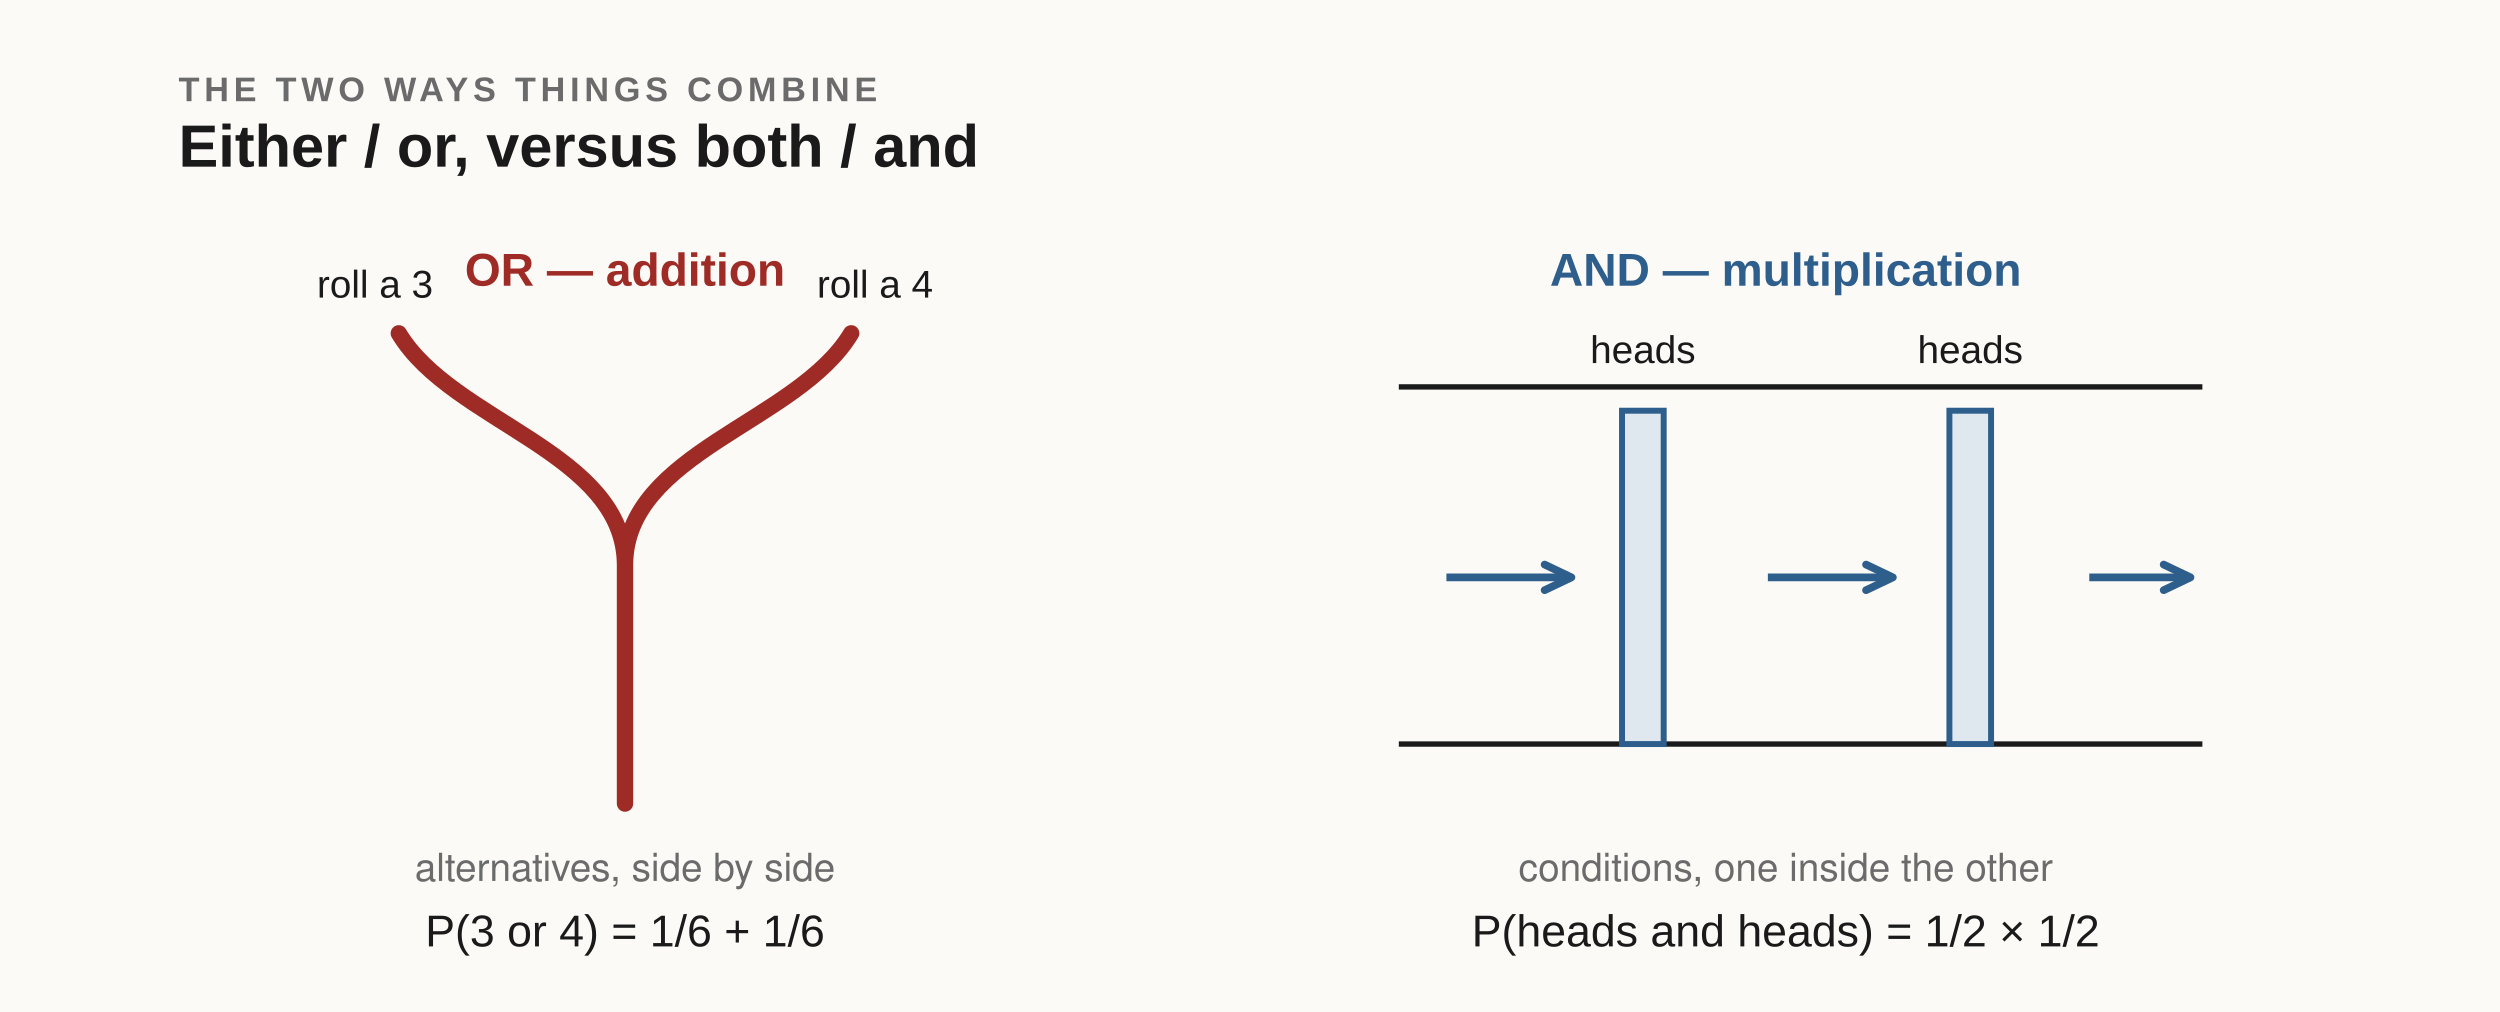
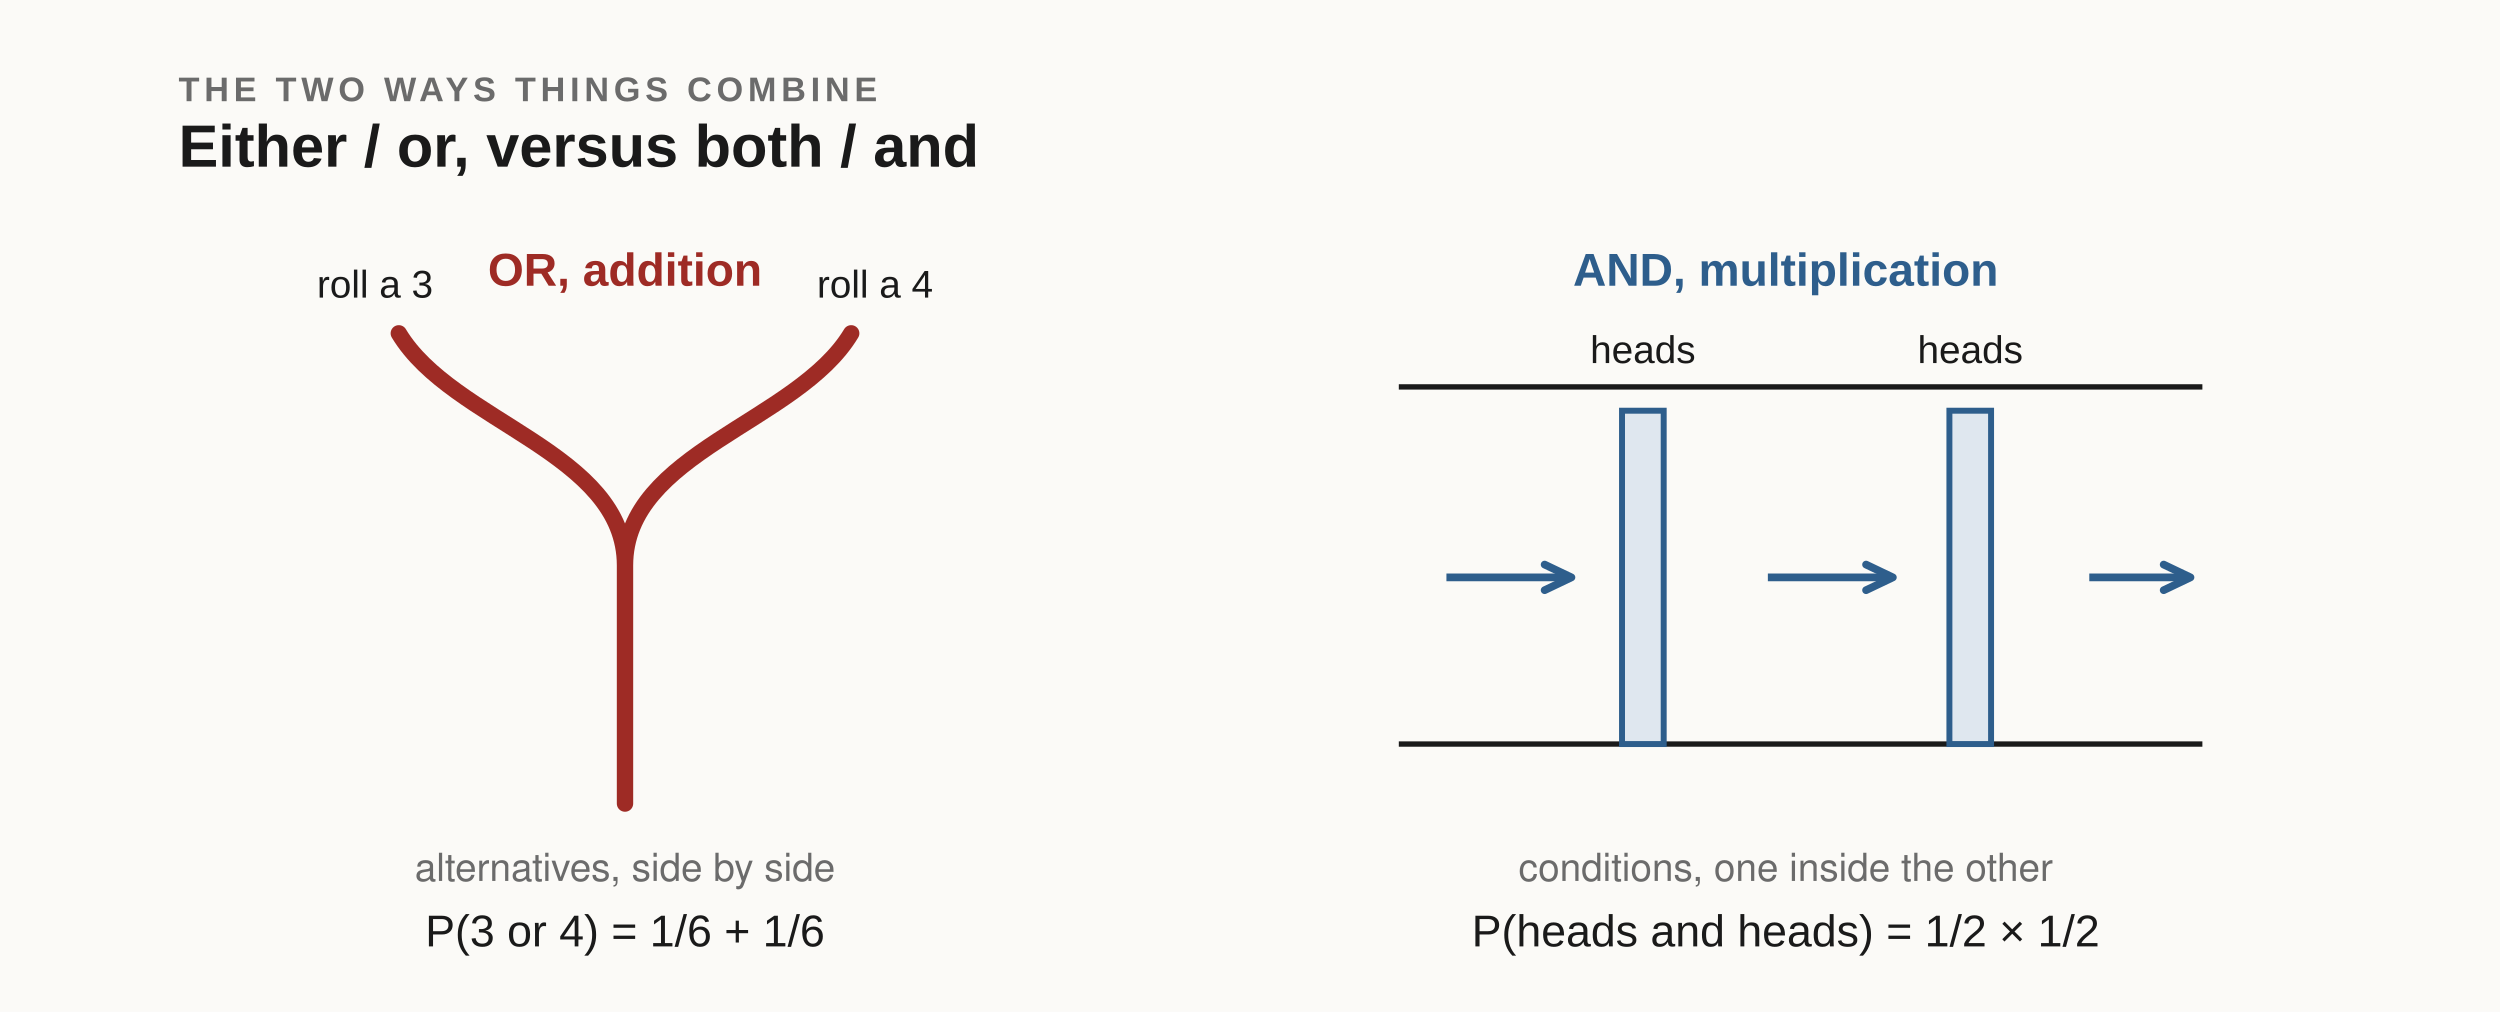
<svg xmlns="http://www.w3.org/2000/svg" viewBox="0 0 840 340" font-family="'Helvetica Neue', 'Arial Narrow', Helvetica, Arial, sans-serif">
  <rect width="840" height="340" fill="#FBFAF7" />
  <text x="60" y="34" font-size="11.5" fill="#6B6B6B" text-anchor="start" font-weight="bold" font-family="'Helvetica Neue Condensed', 'Arial Narrow', 'Helvetica Neue', Arial, sans-serif" letter-spacing="1.6" style="font-variant-numeric:tabular-nums">THE TWO WAYS THINGS COMBINE</text>
  <text x="60" y="56" font-size="20" fill="#1A1A1A" text-anchor="start" font-weight="bold" font-family="'Helvetica Neue Condensed', 'Arial Narrow', 'Helvetica Neue', Arial, sans-serif" style="font-variant-numeric:tabular-nums">Either / or, versus both / and</text>
-   <text x="210" y="96" font-size="15.5" fill="#9E2B25" text-anchor="middle" font-weight="bold" font-family="'Helvetica Neue Condensed', 'Arial Narrow', 'Helvetica Neue', Arial, sans-serif" style="font-variant-numeric:tabular-nums">OR — addition</text>
+   <text x="210" y="96" font-size="15.5" fill="#9E2B25" text-anchor="middle" font-weight="bold" font-family="'Helvetica Neue Condensed', 'Arial Narrow', 'Helvetica Neue', Arial, sans-serif" style="font-variant-numeric:tabular-nums">OR, addition</text>
  <path d="M 210 270 L 210 190 M 210 190 C 210 152 152 142 134 112 M 210 190 C 210 152 268 142 286 112" fill="none" stroke="#9E2B25" stroke-width="5.5" stroke-linecap="round" />
  <text x="126" y="100" font-size="13" fill="#1A1A1A" text-anchor="middle" font-weight="normal" font-family="'Helvetica Neue Condensed', 'Arial Narrow', 'Helvetica Neue', Arial, sans-serif" style="font-variant-numeric:tabular-nums">roll a 3</text>
  <text x="294" y="100" font-size="13" fill="#1A1A1A" text-anchor="middle" font-weight="normal" font-family="'Helvetica Neue Condensed', 'Arial Narrow', 'Helvetica Neue', Arial, sans-serif" style="font-variant-numeric:tabular-nums">roll a 4</text>
  <text x="210" y="296" font-size="13" fill="#6B6B6B" text-anchor="middle" font-weight="normal" style="font-variant-numeric:tabular-nums">alternatives, side by side</text>
  <text x="210" y="318" font-size="15" fill="#1A1A1A" text-anchor="middle" font-weight="normal" font-family="'Helvetica Neue Condensed', 'Arial Narrow', 'Helvetica Neue', Arial, sans-serif" style="font-variant-numeric:tabular-nums">P(3 or 4) = 1/6 + 1/6</text>
-   <text x="600" y="96" font-size="15.5" fill="#2E5E8C" text-anchor="middle" font-weight="bold" font-family="'Helvetica Neue Condensed', 'Arial Narrow', 'Helvetica Neue', Arial, sans-serif" style="font-variant-numeric:tabular-nums">AND — multiplication</text>
+   <text x="600" y="96" font-size="15.5" fill="#2E5E8C" text-anchor="middle" font-weight="bold" font-family="'Helvetica Neue Condensed', 'Arial Narrow', 'Helvetica Neue', Arial, sans-serif" style="font-variant-numeric:tabular-nums">AND, multiplication</text>
  <line x1="470" y1="250" x2="740" y2="250" stroke="#1A1A1A" stroke-width="1.8" />
  <line x1="470" y1="130" x2="740" y2="130" stroke="#1A1A1A" stroke-width="1.8" />
  <rect x="545" y="138" width="14" height="112" fill="#DFE7EF" stroke="#2E5E8C" stroke-width="2" />
  <text x="552" y="122" font-size="13" fill="#1A1A1A" text-anchor="middle" font-weight="normal" font-family="'Helvetica Neue Condensed', 'Arial Narrow', 'Helvetica Neue', Arial, sans-serif" style="font-variant-numeric:tabular-nums">heads</text>
  <rect x="655" y="138" width="14" height="112" fill="#DFE7EF" stroke="#2E5E8C" stroke-width="2" />
  <text x="662" y="122" font-size="13" fill="#1A1A1A" text-anchor="middle" font-weight="normal" font-family="'Helvetica Neue Condensed', 'Arial Narrow', 'Helvetica Neue', Arial, sans-serif" style="font-variant-numeric:tabular-nums">heads</text>
  <line x1="486" y1="194" x2="528" y2="194" stroke="#2E5E8C" stroke-width="2.6" />
  <path d="M 528 194 L 519.0 198.3 M 528 194 L 519.0 189.7" stroke="#2E5E8C" stroke-width="2.6" fill="none" stroke-linecap="round" />
  <line x1="594" y1="194" x2="636" y2="194" stroke="#2E5E8C" stroke-width="2.6" />
  <path d="M 636 194 L 627.0 198.3 M 636 194 L 627.0 189.7" stroke="#2E5E8C" stroke-width="2.6" fill="none" stroke-linecap="round" />
  <line x1="702" y1="194" x2="736" y2="194" stroke="#2E5E8C" stroke-width="2.6" />
  <path d="M 736 194 L 727.0 198.3 M 736 194 L 727.0 189.7" stroke="#2E5E8C" stroke-width="2.6" fill="none" stroke-linecap="round" />
  <text x="600" y="296" font-size="13" fill="#6B6B6B" text-anchor="middle" font-weight="normal" style="font-variant-numeric:tabular-nums">conditions, one inside the other</text>
  <text x="600" y="318" font-size="15" fill="#1A1A1A" text-anchor="middle" font-weight="normal" font-family="'Helvetica Neue Condensed', 'Arial Narrow', 'Helvetica Neue', Arial, sans-serif" style="font-variant-numeric:tabular-nums">P(heads and heads) = 1/2 × 1/2</text>
</svg>
